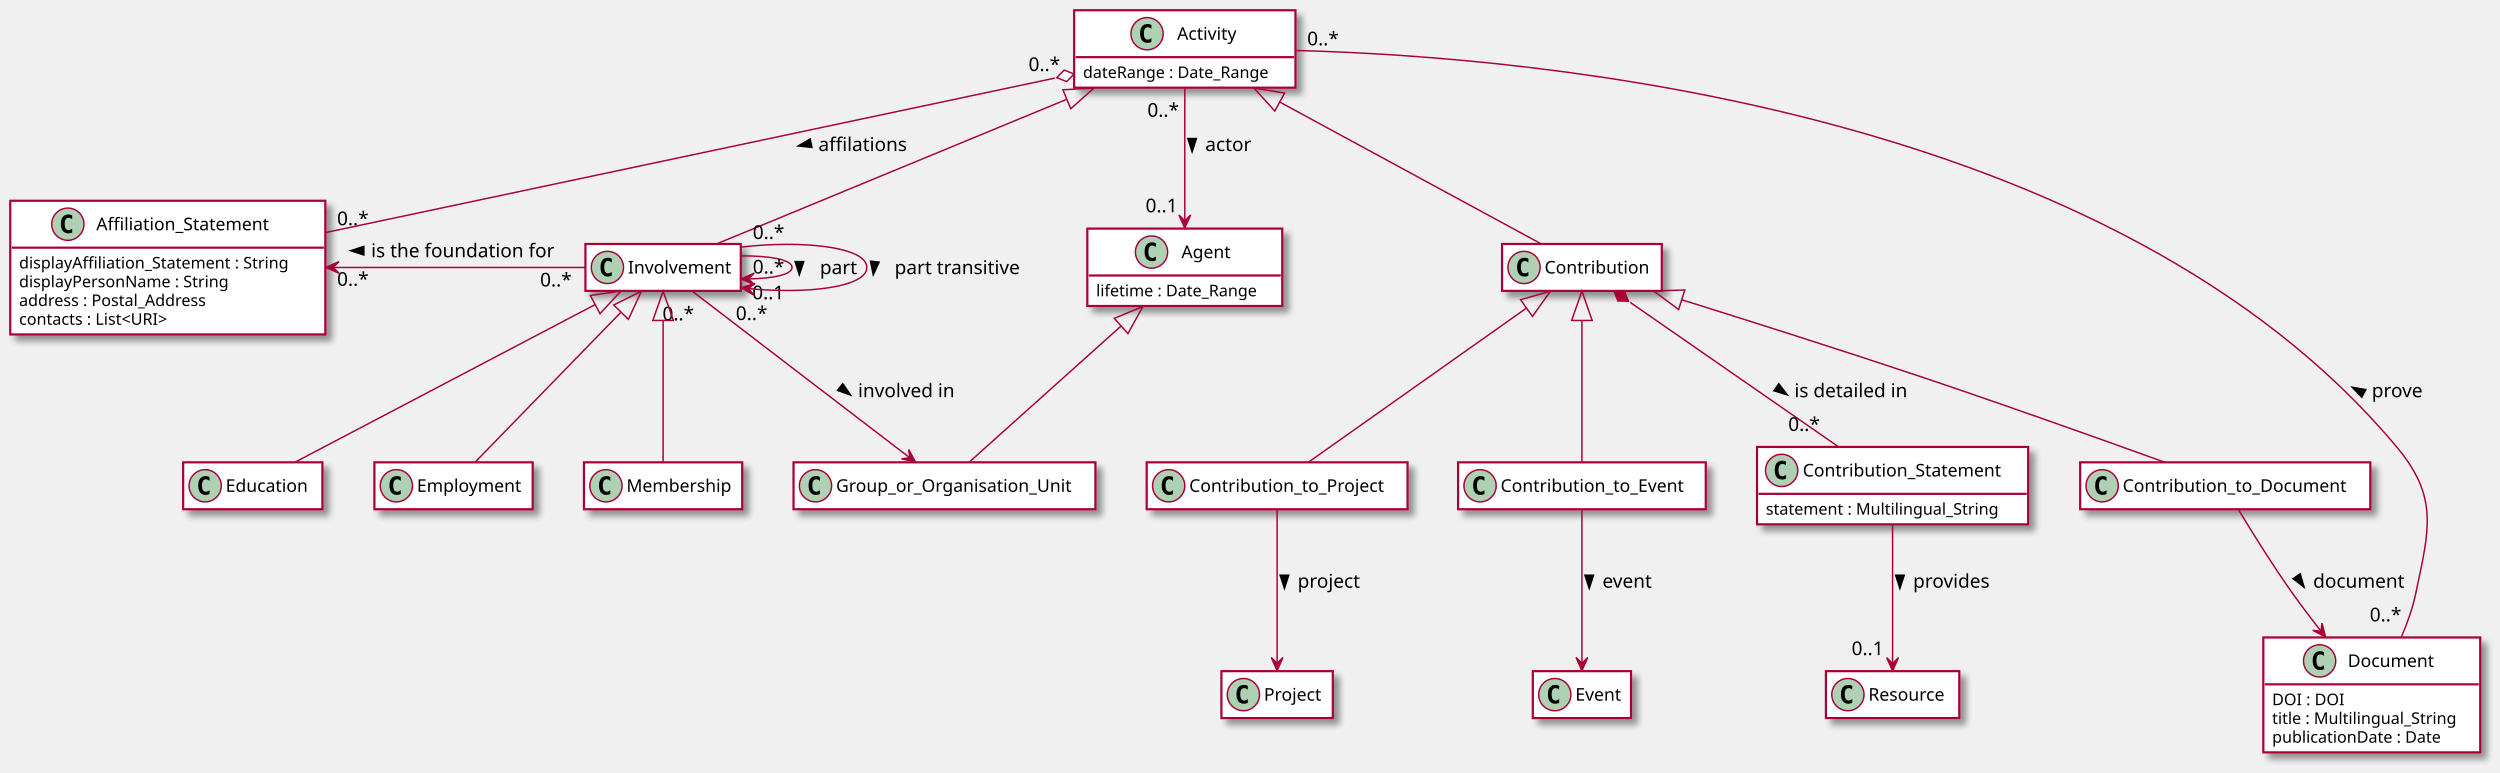
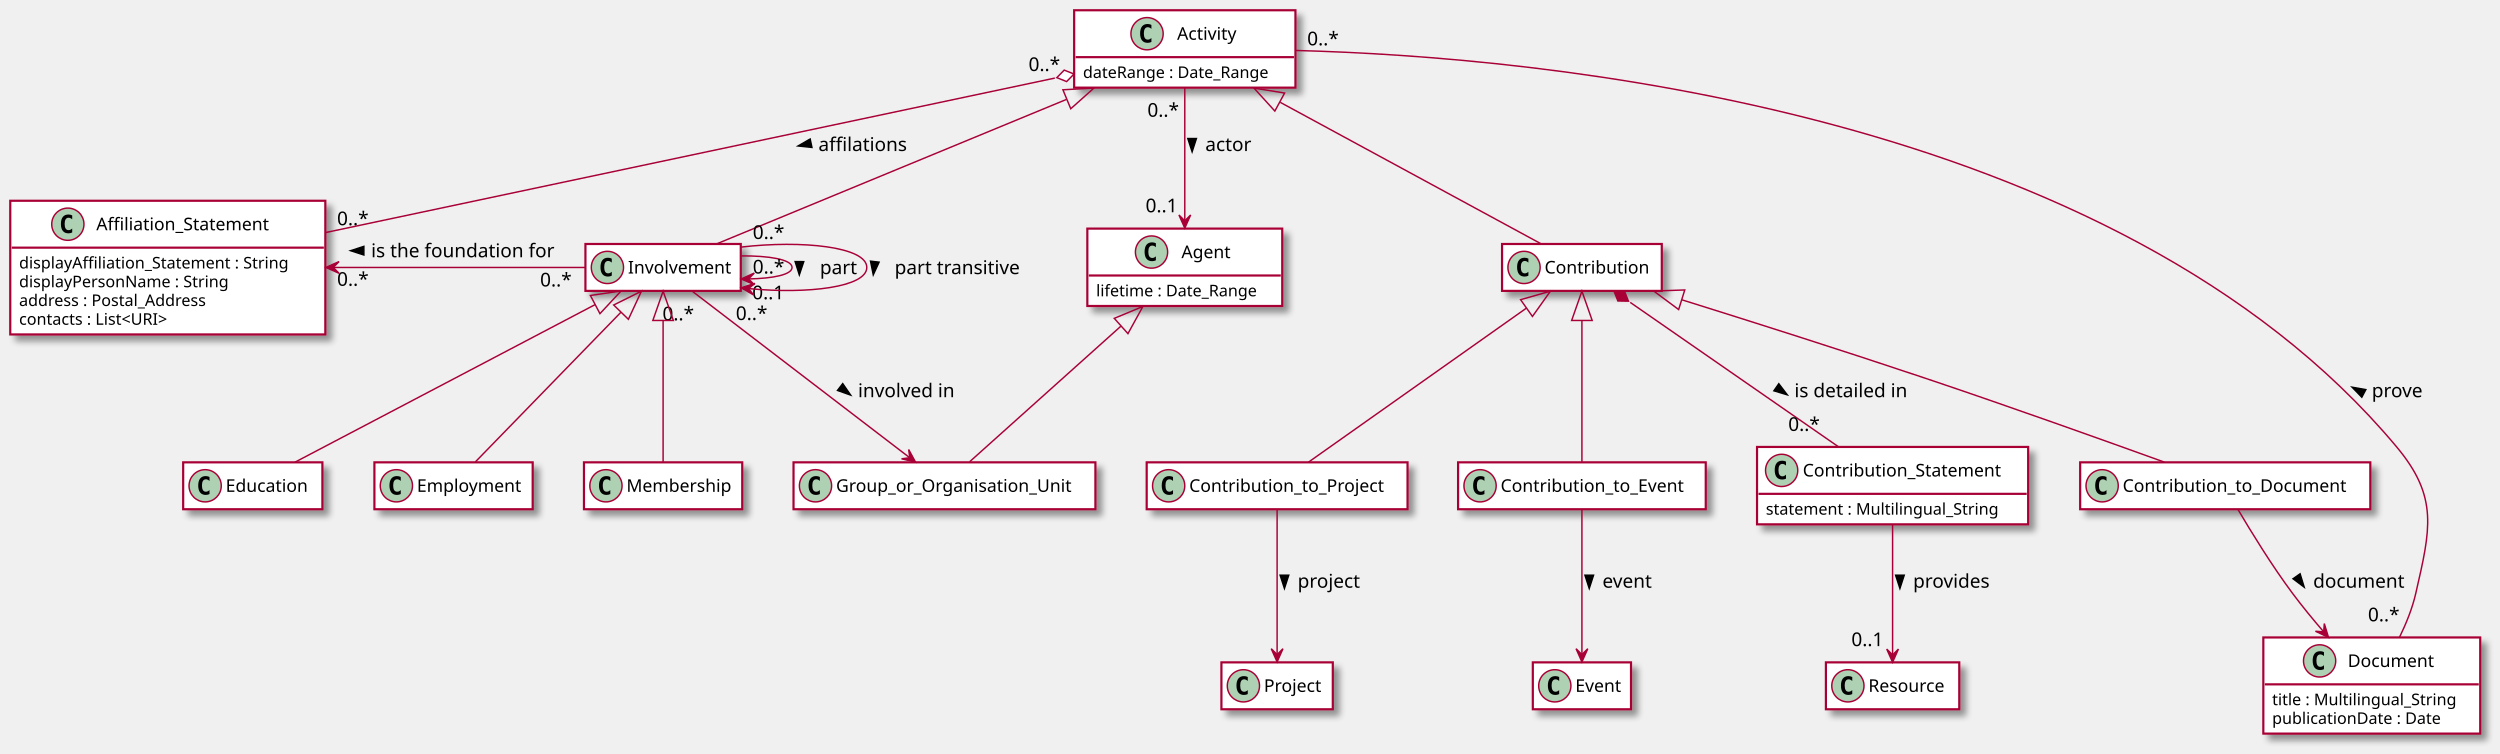
- <svg xmlns="http://www.w3.org/2000/svg" contentScriptType="application/ecmascript" contentStyleType="text/css" height="527px" preserveAspectRatio="none" style="width:1706px;height:527px;background:#FFFFFF;" version="1.1" viewBox="0 0 1706 527" width="1706px" zoomAndPan="magnify">
+ <svg xmlns="http://www.w3.org/2000/svg" contentScriptType="application/ecmascript" contentStyleType="text/css" height="514px" preserveAspectRatio="none" style="width:1706px;height:514px;background:#FFFFFF;" version="1.1" viewBox="0 0 1706 514" width="1706px" zoomAndPan="magnify">
  <defs>
-     <filter height="300%" id="fllvj6q6j725n" width="300%" x="-1" y="-1">
+     <filter height="300%" id="feo79007rjqyw" width="300%" x="-1" y="-1">
      <feGaussianBlur result="blurOut" stdDeviation="2.0" />
      <feColorMatrix in="blurOut" result="blurOut2" type="matrix" values="0 0 0 0 0 0 0 0 0 0 0 0 0 0 0 0 0 0 .4 0" />
      <feOffset dx="4.0" dy="4.0" in="blurOut2" result="blurOut3" />
      <feBlend in="SourceGraphic" in2="blurOut3" mode="normal" />
    </filter>
  </defs>
  <g>
-     <rect codeLine="103" fill="#FFFFFF" filter="url(#fllvj6q6j725n)" height="52.805" id="Activity" style="stroke:#A80036;stroke-width:1.5;" width="151" x="733" y="7" />
+     <rect codeLine="132" fill="#FFFFFF" filter="url(#feo79007rjqyw)" height="52.805" id="Activity" style="stroke:#A80036;stroke-width:1.5;" width="151" x="733" y="7" />
    <ellipse cx="782.75" cy="23" fill="#ADD1B2" rx="11" ry="11" style="stroke:#A80036;stroke-width:1.0;" />
    <path d="M785.719,28.641 Q785.141,28.938 784.5,29.078 Q783.859,29.234 783.156,29.234 Q780.656,29.234 779.328,27.594 Q778.016,25.938 778.016,22.812 Q778.016,19.688 779.328,18.031 Q780.656,16.375 783.156,16.375 Q783.859,16.375 784.5,16.531 Q785.156,16.688 785.719,16.984 L785.719,19.703 Q785.094,19.125 784.5,18.859 Q783.906,18.578 783.281,18.578 Q781.938,18.578 781.25,19.656 Q780.562,20.719 780.562,22.812 Q780.562,24.906 781.25,25.984 Q781.938,27.047 783.281,27.047 Q783.906,27.047 784.5,26.781 Q785.094,26.5 785.719,25.922 L785.719,28.641 Z " fill="#000000" />
    <text fill="#000000" font-family="sans-serif" font-size="12" lengthAdjust="spacing" textLength="43" x="803.25" y="27.154">Activity</text>
    <line style="stroke:#A80036;stroke-width:1.5;" x1="734" x2="883" y1="39" y2="39" />
    <text fill="#000000" font-family="sans-serif" font-size="11" lengthAdjust="spacing" textLength="139" x="739" y="53.21">dateRange : Date_Range</text>
-     <rect codeLine="215" fill="#FFFFFF" filter="url(#fllvj6q6j725n)" height="78.414" id="Document" style="stroke:#A80036;stroke-width:1.5;" width="148" x="1544.5" y="435" />
+     <rect codeLine="244" fill="#FFFFFF" filter="url(#feo79007rjqyw)" height="65.609" id="Document" style="stroke:#A80036;stroke-width:1.5;" width="148" x="1544.5" y="435" />
    <ellipse cx="1582.9" cy="451" fill="#ADD1B2" rx="11" ry="11" style="stroke:#A80036;stroke-width:1.0;" />
    <path d="M1585.869,456.641 Q1585.291,456.938 1584.65,457.078 Q1584.009,457.234 1583.306,457.234 Q1580.806,457.234 1579.478,455.594 Q1578.166,453.938 1578.166,450.812 Q1578.166,447.688 1579.478,446.031 Q1580.806,444.375 1583.306,444.375 Q1584.009,444.375 1584.65,444.531 Q1585.306,444.688 1585.869,444.984 L1585.869,447.703 Q1585.244,447.125 1584.65,446.859 Q1584.056,446.578 1583.431,446.578 Q1582.088,446.578 1581.4,447.656 Q1580.713,448.719 1580.713,450.812 Q1580.713,452.906 1581.4,453.984 Q1582.088,455.047 1583.431,455.047 Q1584.056,455.047 1584.65,454.781 Q1585.244,454.5 1585.869,453.922 L1585.869,456.641 Z " fill="#000000" />
    <text fill="#000000" font-family="sans-serif" font-size="12" lengthAdjust="spacing" textLength="64" x="1602.1" y="455.154">Document</text>
    <line style="stroke:#A80036;stroke-width:1.5;" x1="1545.5" x2="1691.5" y1="467" y2="467" />
-     <text fill="#000000" font-family="sans-serif" font-size="11" lengthAdjust="spacing" textLength="52" x="1550.5" y="481.21">DOI : DOI</text>
-     <text fill="#000000" font-family="sans-serif" font-size="11" lengthAdjust="spacing" textLength="136" x="1550.5" y="494.015">title : Multilingual_String</text>
-     <text fill="#000000" font-family="sans-serif" font-size="11" lengthAdjust="spacing" textLength="125" x="1550.5" y="506.82">publicationDate : Date</text>
-     <rect codeLine="10" fill="#FFFFFF" filter="url(#fllvj6q6j725n)" height="52.805" id="Agent" style="stroke:#A80036;stroke-width:1.5;" width="133" x="742" y="156" />
+     <text fill="#000000" font-family="sans-serif" font-size="11" lengthAdjust="spacing" textLength="136" x="1550.5" y="481.21">title : Multilingual_String</text>
+     <text fill="#000000" font-family="sans-serif" font-size="11" lengthAdjust="spacing" textLength="125" x="1550.5" y="494.015">publicationDate : Date</text>
+     <rect codeLine="10" fill="#FFFFFF" filter="url(#feo79007rjqyw)" height="52.805" id="Agent" style="stroke:#A80036;stroke-width:1.5;" width="133" x="742" y="156" />
    <ellipse cx="785.8" cy="172" fill="#ADD1B2" rx="11" ry="11" style="stroke:#A80036;stroke-width:1.0;" />
    <path d="M788.769,177.641 Q788.191,177.938 787.55,178.078 Q786.909,178.234 786.206,178.234 Q783.706,178.234 782.378,176.594 Q781.066,174.938 781.066,171.812 Q781.066,168.688 782.378,167.031 Q783.706,165.375 786.206,165.375 Q786.909,165.375 787.55,165.531 Q788.206,165.688 788.769,165.984 L788.769,168.703 Q788.144,168.125 787.55,167.859 Q786.956,167.578 786.331,167.578 Q784.987,167.578 784.3,168.656 Q783.612,169.719 783.612,171.812 Q783.612,173.906 784.3,174.984 Q784.987,176.047 786.331,176.047 Q786.956,176.047 787.55,175.781 Q788.144,175.5 788.769,174.922 L788.769,177.641 Z " fill="#000000" />
    <text fill="#000000" font-family="sans-serif" font-size="12" lengthAdjust="spacing" textLength="37" x="806.2" y="176.154">Agent</text>
    <line style="stroke:#A80036;stroke-width:1.5;" x1="743" x2="874" y1="188" y2="188" />
    <text fill="#000000" font-family="sans-serif" font-size="11" lengthAdjust="spacing" textLength="121" x="748" y="202.21">lifetime : Date_Range</text>
-     <rect codeLine="145" fill="#FFFFFF" filter="url(#fllvj6q6j725n)" height="32" id="Contribution" style="stroke:#A80036;stroke-width:1.5;" width="109" x="1025" y="166.5" />
+     <rect codeLine="174" fill="#FFFFFF" filter="url(#feo79007rjqyw)" height="32" id="Contribution" style="stroke:#A80036;stroke-width:1.5;" width="109" x="1025" y="166.5" />
    <ellipse cx="1040" cy="182.5" fill="#ADD1B2" rx="11" ry="11" style="stroke:#A80036;stroke-width:1.0;" />
    <path d="M1042.969,188.141 Q1042.391,188.438 1041.75,188.578 Q1041.109,188.734 1040.406,188.734 Q1037.906,188.734 1036.578,187.094 Q1035.266,185.438 1035.266,182.312 Q1035.266,179.188 1036.578,177.531 Q1037.906,175.875 1040.406,175.875 Q1041.109,175.875 1041.75,176.031 Q1042.406,176.188 1042.969,176.484 L1042.969,179.203 Q1042.344,178.625 1041.75,178.359 Q1041.156,178.078 1040.531,178.078 Q1039.188,178.078 1038.5,179.156 Q1037.812,180.219 1037.812,182.312 Q1037.812,184.406 1038.5,185.484 Q1039.188,186.547 1040.531,186.547 Q1041.156,186.547 1041.75,186.281 Q1042.344,186 1042.969,185.422 L1042.969,188.141 Z " fill="#000000" />
    <text fill="#000000" font-family="sans-serif" font-size="12" lengthAdjust="spacing" textLength="77" x="1054" y="186.654">Contribution</text>
-     <rect codeLine="253" fill="#FFFFFF" filter="url(#fllvj6q6j725n)" height="52.805" id="Contribution_Statement" style="stroke:#A80036;stroke-width:1.5;" width="185" x="1199" y="305" />
+     <rect codeLine="281" fill="#FFFFFF" filter="url(#feo79007rjqyw)" height="52.805" id="Contribution_Statement" style="stroke:#A80036;stroke-width:1.5;" width="185" x="1199" y="305" />
    <ellipse cx="1215.8" cy="321" fill="#ADD1B2" rx="11" ry="11" style="stroke:#A80036;stroke-width:1.0;" />
    <path d="M1218.769,326.641 Q1218.191,326.938 1217.55,327.078 Q1216.909,327.234 1216.206,327.234 Q1213.706,327.234 1212.378,325.594 Q1211.066,323.938 1211.066,320.812 Q1211.066,317.688 1212.378,316.031 Q1213.706,314.375 1216.206,314.375 Q1216.909,314.375 1217.55,314.531 Q1218.206,314.688 1218.769,314.984 L1218.769,317.703 Q1218.144,317.125 1217.55,316.859 Q1216.956,316.578 1216.331,316.578 Q1214.987,316.578 1214.3,317.656 Q1213.612,318.719 1213.612,320.812 Q1213.612,322.906 1214.3,323.984 Q1214.987,325.047 1216.331,325.047 Q1216.956,325.047 1217.55,324.781 Q1218.144,324.5 1218.769,323.922 L1218.769,326.641 Z " fill="#000000" />
    <text fill="#000000" font-family="sans-serif" font-size="12" lengthAdjust="spacing" textLength="149" x="1230.2" y="325.154">Contribution_Statement</text>
    <line style="stroke:#A80036;stroke-width:1.5;" x1="1200" x2="1383" y1="337" y2="337" />
    <text fill="#000000" font-family="sans-serif" font-size="11" lengthAdjust="spacing" textLength="173" x="1205" y="351.21">statement : Multilingual_String</text>
-     <rect codeLine="197" fill="#FFFFFF" filter="url(#fllvj6q6j725n)" height="32" id="Resource" style="stroke:#A80036;stroke-width:1.5;" width="91" x="1246" y="458" />
-     <ellipse cx="1261" cy="474" fill="#ADD1B2" rx="11" ry="11" style="stroke:#A80036;stroke-width:1.0;" />
-     <path d="M1263.969,479.641 Q1263.391,479.938 1262.75,480.078 Q1262.109,480.234 1261.406,480.234 Q1258.906,480.234 1257.578,478.594 Q1256.266,476.938 1256.266,473.812 Q1256.266,470.688 1257.578,469.031 Q1258.906,467.375 1261.406,467.375 Q1262.109,467.375 1262.75,467.531 Q1263.406,467.688 1263.969,467.984 L1263.969,470.703 Q1263.344,470.125 1262.75,469.859 Q1262.156,469.578 1261.531,469.578 Q1260.188,469.578 1259.5,470.656 Q1258.812,471.719 1258.812,473.812 Q1258.812,475.906 1259.5,476.984 Q1260.188,478.047 1261.531,478.047 Q1262.156,478.047 1262.75,477.781 Q1263.344,477.5 1263.969,476.922 L1263.969,479.641 Z " fill="#000000" />
-     <text fill="#000000" font-family="sans-serif" font-size="12" lengthAdjust="spacing" textLength="59" x="1275" y="478.154">Resource</text>
-     <rect codeLine="163" fill="#FFFFFF" filter="url(#fllvj6q6j725n)" height="32" id="Contribution_to_Document" style="stroke:#A80036;stroke-width:1.5;" width="198" x="1419.5" y="315.5" />
+     <rect codeLine="226" fill="#FFFFFF" filter="url(#feo79007rjqyw)" height="32" id="Resource" style="stroke:#A80036;stroke-width:1.5;" width="91" x="1246" y="452" />
+     <ellipse cx="1261" cy="468" fill="#ADD1B2" rx="11" ry="11" style="stroke:#A80036;stroke-width:1.0;" />
+     <path d="M1263.969,473.641 Q1263.391,473.938 1262.75,474.078 Q1262.109,474.234 1261.406,474.234 Q1258.906,474.234 1257.578,472.594 Q1256.266,470.938 1256.266,467.812 Q1256.266,464.688 1257.578,463.031 Q1258.906,461.375 1261.406,461.375 Q1262.109,461.375 1262.75,461.531 Q1263.406,461.688 1263.969,461.984 L1263.969,464.703 Q1263.344,464.125 1262.75,463.859 Q1262.156,463.578 1261.531,463.578 Q1260.188,463.578 1259.5,464.656 Q1258.812,465.719 1258.812,467.812 Q1258.812,469.906 1259.5,470.984 Q1260.188,472.047 1261.531,472.047 Q1262.156,472.047 1262.75,471.781 Q1263.344,471.5 1263.969,470.922 L1263.969,473.641 Z " fill="#000000" />
+     <text fill="#000000" font-family="sans-serif" font-size="12" lengthAdjust="spacing" textLength="59" x="1275" y="472.154">Resource</text>
+     <rect codeLine="192" fill="#FFFFFF" filter="url(#feo79007rjqyw)" height="32" id="Contribution_to_Document" style="stroke:#A80036;stroke-width:1.5;" width="198" x="1419.5" y="315.5" />
    <ellipse cx="1434.5" cy="331.5" fill="#ADD1B2" rx="11" ry="11" style="stroke:#A80036;stroke-width:1.0;" />
    <path d="M1437.469,337.141 Q1436.891,337.438 1436.25,337.578 Q1435.609,337.734 1434.906,337.734 Q1432.406,337.734 1431.078,336.094 Q1429.766,334.438 1429.766,331.312 Q1429.766,328.188 1431.078,326.531 Q1432.406,324.875 1434.906,324.875 Q1435.609,324.875 1436.25,325.031 Q1436.906,325.188 1437.469,325.484 L1437.469,328.203 Q1436.844,327.625 1436.25,327.359 Q1435.656,327.078 1435.031,327.078 Q1433.688,327.078 1433,328.156 Q1432.312,329.219 1432.312,331.312 Q1432.312,333.406 1433,334.484 Q1433.688,335.547 1435.031,335.547 Q1435.656,335.547 1436.25,335.281 Q1436.844,335 1437.469,334.422 L1437.469,337.141 Z " fill="#000000" />
    <text fill="#000000" font-family="sans-serif" font-size="12" lengthAdjust="spacing" textLength="166" x="1448.5" y="335.654">Contribution_to_Document</text>
-     <rect codeLine="154" fill="#FFFFFF" filter="url(#fllvj6q6j725n)" height="32" id="Contribution_to_Project" style="stroke:#A80036;stroke-width:1.5;" width="178" x="782.5" y="315.5" />
+     <rect codeLine="183" fill="#FFFFFF" filter="url(#feo79007rjqyw)" height="32" id="Contribution_to_Project" style="stroke:#A80036;stroke-width:1.5;" width="178" x="782.5" y="315.5" />
    <ellipse cx="797.5" cy="331.5" fill="#ADD1B2" rx="11" ry="11" style="stroke:#A80036;stroke-width:1.0;" />
    <path d="M800.469,337.141 Q799.891,337.438 799.25,337.578 Q798.609,337.734 797.906,337.734 Q795.406,337.734 794.078,336.094 Q792.766,334.438 792.766,331.312 Q792.766,328.188 794.078,326.531 Q795.406,324.875 797.906,324.875 Q798.609,324.875 799.25,325.031 Q799.906,325.188 800.469,325.484 L800.469,328.203 Q799.844,327.625 799.25,327.359 Q798.656,327.078 798.031,327.078 Q796.688,327.078 796,328.156 Q795.312,329.219 795.312,331.312 Q795.312,333.406 796,334.484 Q796.688,335.547 798.031,335.547 Q798.656,335.547 799.25,335.281 Q799.844,335 800.469,334.422 L800.469,337.141 Z " fill="#000000" />
    <text fill="#000000" font-family="sans-serif" font-size="12" lengthAdjust="spacing" textLength="146" x="811.5" y="335.654">Contribution_to_Project</text>
-     <rect codeLine="243" fill="#FFFFFF" filter="url(#fllvj6q6j725n)" height="32" id="Project" style="stroke:#A80036;stroke-width:1.5;" width="76" x="833.5" y="458" />
-     <ellipse cx="848.5" cy="474" fill="#ADD1B2" rx="11" ry="11" style="stroke:#A80036;stroke-width:1.0;" />
-     <path d="M851.469,479.641 Q850.891,479.938 850.25,480.078 Q849.609,480.234 848.906,480.234 Q846.406,480.234 845.078,478.594 Q843.766,476.938 843.766,473.812 Q843.766,470.688 845.078,469.031 Q846.406,467.375 848.906,467.375 Q849.609,467.375 850.25,467.531 Q850.906,467.688 851.469,467.984 L851.469,470.703 Q850.844,470.125 850.25,469.859 Q849.656,469.578 849.031,469.578 Q847.688,469.578 847,470.656 Q846.312,471.719 846.312,473.812 Q846.312,475.906 847,476.984 Q847.688,478.047 849.031,478.047 Q849.656,478.047 850.25,477.781 Q850.844,477.5 851.469,476.922 L851.469,479.641 Z " fill="#000000" />
-     <text fill="#000000" font-family="sans-serif" font-size="12" lengthAdjust="spacing" textLength="44" x="862.5" y="478.154">Project</text>
-     <rect codeLine="172" fill="#FFFFFF" filter="url(#fllvj6q6j725n)" height="32" id="Contribution_to_Event" style="stroke:#A80036;stroke-width:1.5;" width="169" x="995" y="315.5" />
+     <rect codeLine="271" fill="#FFFFFF" filter="url(#feo79007rjqyw)" height="32" id="Project" style="stroke:#A80036;stroke-width:1.5;" width="76" x="833.5" y="452" />
+     <ellipse cx="848.5" cy="468" fill="#ADD1B2" rx="11" ry="11" style="stroke:#A80036;stroke-width:1.0;" />
+     <path d="M851.469,473.641 Q850.891,473.938 850.25,474.078 Q849.609,474.234 848.906,474.234 Q846.406,474.234 845.078,472.594 Q843.766,470.938 843.766,467.812 Q843.766,464.688 845.078,463.031 Q846.406,461.375 848.906,461.375 Q849.609,461.375 850.25,461.531 Q850.906,461.688 851.469,461.984 L851.469,464.703 Q850.844,464.125 850.25,463.859 Q849.656,463.578 849.031,463.578 Q847.688,463.578 847,464.656 Q846.312,465.719 846.312,467.812 Q846.312,469.906 847,470.984 Q847.688,472.047 849.031,472.047 Q849.656,472.047 850.25,471.781 Q850.844,471.5 851.469,470.922 L851.469,473.641 Z " fill="#000000" />
+     <text fill="#000000" font-family="sans-serif" font-size="12" lengthAdjust="spacing" textLength="44" x="862.5" y="472.154">Project</text>
+     <rect codeLine="201" fill="#FFFFFF" filter="url(#feo79007rjqyw)" height="32" id="Contribution_to_Event" style="stroke:#A80036;stroke-width:1.5;" width="169" x="995" y="315.5" />
    <ellipse cx="1010" cy="331.5" fill="#ADD1B2" rx="11" ry="11" style="stroke:#A80036;stroke-width:1.0;" />
    <path d="M1012.969,337.141 Q1012.391,337.438 1011.75,337.578 Q1011.109,337.734 1010.406,337.734 Q1007.906,337.734 1006.578,336.094 Q1005.266,334.438 1005.266,331.312 Q1005.266,328.188 1006.578,326.531 Q1007.906,324.875 1010.406,324.875 Q1011.109,324.875 1011.75,325.031 Q1012.406,325.188 1012.969,325.484 L1012.969,328.203 Q1012.344,327.625 1011.75,327.359 Q1011.156,327.078 1010.531,327.078 Q1009.188,327.078 1008.5,328.156 Q1007.812,329.219 1007.812,331.312 Q1007.812,333.406 1008.5,334.484 Q1009.188,335.547 1010.531,335.547 Q1011.156,335.547 1011.75,335.281 Q1012.344,335 1012.969,334.422 L1012.969,337.141 Z " fill="#000000" />
    <text fill="#000000" font-family="sans-serif" font-size="12" lengthAdjust="spacing" textLength="137" x="1024" y="335.654">Contribution_to_Event</text>
-     <rect codeLine="248" fill="#FFFFFF" filter="url(#fllvj6q6j725n)" height="32" id="Event" style="stroke:#A80036;stroke-width:1.5;" width="67" x="1046" y="458" />
-     <ellipse cx="1061" cy="474" fill="#ADD1B2" rx="11" ry="11" style="stroke:#A80036;stroke-width:1.0;" />
-     <path d="M1063.969,479.641 Q1063.391,479.938 1062.75,480.078 Q1062.109,480.234 1061.406,480.234 Q1058.906,480.234 1057.578,478.594 Q1056.266,476.938 1056.266,473.812 Q1056.266,470.688 1057.578,469.031 Q1058.906,467.375 1061.406,467.375 Q1062.109,467.375 1062.75,467.531 Q1063.406,467.688 1063.969,467.984 L1063.969,470.703 Q1063.344,470.125 1062.75,469.859 Q1062.156,469.578 1061.531,469.578 Q1060.188,469.578 1059.5,470.656 Q1058.812,471.719 1058.812,473.812 Q1058.812,475.906 1059.5,476.984 Q1060.188,478.047 1061.531,478.047 Q1062.156,478.047 1062.75,477.781 Q1063.344,477.5 1063.969,476.922 L1063.969,479.641 Z " fill="#000000" />
-     <text fill="#000000" font-family="sans-serif" font-size="12" lengthAdjust="spacing" textLength="35" x="1075" y="478.154">Event</text>
-     <rect codeLine="109" fill="#FFFFFF" filter="url(#fllvj6q6j725n)" height="32" id="Involvement" style="stroke:#A80036;stroke-width:1.5;" width="106" x="399.5" y="166.5" />
+     <rect codeLine="276" fill="#FFFFFF" filter="url(#feo79007rjqyw)" height="32" id="Event" style="stroke:#A80036;stroke-width:1.5;" width="67" x="1046" y="452" />
+     <ellipse cx="1061" cy="468" fill="#ADD1B2" rx="11" ry="11" style="stroke:#A80036;stroke-width:1.0;" />
+     <path d="M1063.969,473.641 Q1063.391,473.938 1062.75,474.078 Q1062.109,474.234 1061.406,474.234 Q1058.906,474.234 1057.578,472.594 Q1056.266,470.938 1056.266,467.812 Q1056.266,464.688 1057.578,463.031 Q1058.906,461.375 1061.406,461.375 Q1062.109,461.375 1062.75,461.531 Q1063.406,461.688 1063.969,461.984 L1063.969,464.703 Q1063.344,464.125 1062.75,463.859 Q1062.156,463.578 1061.531,463.578 Q1060.188,463.578 1059.5,464.656 Q1058.812,465.719 1058.812,467.812 Q1058.812,469.906 1059.5,470.984 Q1060.188,472.047 1061.531,472.047 Q1062.156,472.047 1062.75,471.781 Q1063.344,471.5 1063.969,470.922 L1063.969,473.641 Z " fill="#000000" />
+     <text fill="#000000" font-family="sans-serif" font-size="12" lengthAdjust="spacing" textLength="35" x="1075" y="472.154">Event</text>
+     <rect codeLine="138" fill="#FFFFFF" filter="url(#feo79007rjqyw)" height="32" id="Involvement" style="stroke:#A80036;stroke-width:1.5;" width="106" x="399.5" y="166.5" />
    <ellipse cx="414.5" cy="182.5" fill="#ADD1B2" rx="11" ry="11" style="stroke:#A80036;stroke-width:1.0;" />
    <path d="M417.469,188.141 Q416.891,188.438 416.25,188.578 Q415.609,188.734 414.906,188.734 Q412.406,188.734 411.078,187.094 Q409.766,185.438 409.766,182.312 Q409.766,179.188 411.078,177.531 Q412.406,175.875 414.906,175.875 Q415.609,175.875 416.25,176.031 Q416.906,176.188 417.469,176.484 L417.469,179.203 Q416.844,178.625 416.25,178.359 Q415.656,178.078 415.031,178.078 Q413.688,178.078 413,179.156 Q412.312,180.219 412.312,182.312 Q412.312,184.406 413,185.484 Q413.688,186.547 415.031,186.547 Q415.656,186.547 416.25,186.281 Q416.844,186 417.469,185.422 L417.469,188.141 Z " fill="#000000" />
    <text fill="#000000" font-family="sans-serif" font-size="12" lengthAdjust="spacing" textLength="74" x="428.5" y="186.654">Involvement</text>
-     <rect codeLine="55" fill="#FFFFFF" filter="url(#fllvj6q6j725n)" height="32" id="Group_or_Organisation_Unit" style="stroke:#A80036;stroke-width:1.5;" width="206" x="541.5" y="315.5" />
+     <rect codeLine="85" fill="#FFFFFF" filter="url(#feo79007rjqyw)" height="32" id="Group_or_Organisation_Unit" style="stroke:#A80036;stroke-width:1.5;" width="206" x="541.5" y="315.5" />
    <ellipse cx="556.5" cy="331.5" fill="#ADD1B2" rx="11" ry="11" style="stroke:#A80036;stroke-width:1.0;" />
    <path d="M559.469,337.141 Q558.891,337.438 558.25,337.578 Q557.609,337.734 556.906,337.734 Q554.406,337.734 553.078,336.094 Q551.766,334.438 551.766,331.312 Q551.766,328.188 553.078,326.531 Q554.406,324.875 556.906,324.875 Q557.609,324.875 558.25,325.031 Q558.906,325.188 559.469,325.484 L559.469,328.203 Q558.844,327.625 558.25,327.359 Q557.656,327.078 557.031,327.078 Q555.688,327.078 555,328.156 Q554.312,329.219 554.312,331.312 Q554.312,333.406 555,334.484 Q555.688,335.547 557.031,335.547 Q557.656,335.547 558.25,335.281 Q558.844,335 559.469,334.422 L559.469,337.141 Z " fill="#000000" />
    <text fill="#000000" font-family="sans-serif" font-size="12" lengthAdjust="spacing" textLength="174" x="570.5" y="335.654">Group_or_Organisation_Unit</text>
-     <rect codeLine="306" fill="#FFFFFF" filter="url(#fllvj6q6j725n)" height="91.219" id="Affiliation_Statement" style="stroke:#A80036;stroke-width:1.5;" width="215" x="7" y="137" />
+     <rect codeLine="334" fill="#FFFFFF" filter="url(#feo79007rjqyw)" height="91.219" id="Affiliation_Statement" style="stroke:#A80036;stroke-width:1.5;" width="215" x="7" y="137" />
    <ellipse cx="46.3" cy="153" fill="#ADD1B2" rx="11" ry="11" style="stroke:#A80036;stroke-width:1.0;" />
    <path d="M49.269,158.641 Q48.691,158.938 48.05,159.078 Q47.409,159.234 46.706,159.234 Q44.206,159.234 42.878,157.594 Q41.566,155.938 41.566,152.812 Q41.566,149.688 42.878,148.031 Q44.206,146.375 46.706,146.375 Q47.409,146.375 48.05,146.531 Q48.706,146.688 49.269,146.984 L49.269,149.703 Q48.644,149.125 48.05,148.859 Q47.456,148.578 46.831,148.578 Q45.487,148.578 44.8,149.656 Q44.112,150.719 44.112,152.812 Q44.112,154.906 44.8,155.984 Q45.487,157.047 46.831,157.047 Q47.456,157.047 48.05,156.781 Q48.644,156.5 49.269,155.922 L49.269,158.641 Z " fill="#000000" />
    <text fill="#000000" font-family="sans-serif" font-size="12" lengthAdjust="spacing" textLength="129" x="65.7" y="157.154">Affiliation_Statement</text>
    <line style="stroke:#A80036;stroke-width:1.5;" x1="8" x2="221" y1="169" y2="169" />
    <text fill="#000000" font-family="sans-serif" font-size="11" lengthAdjust="spacing" textLength="203" x="13" y="183.21">displayAffiliation_Statement : String</text>
    <text fill="#000000" font-family="sans-serif" font-size="11" lengthAdjust="spacing" textLength="159" x="13" y="196.015">displayPersonName : String</text>
    <text fill="#000000" font-family="sans-serif" font-size="11" lengthAdjust="spacing" textLength="147" x="13" y="208.82">address : Postal_Address</text>
    <text fill="#000000" font-family="sans-serif" font-size="11" lengthAdjust="spacing" textLength="116" x="13" y="221.625">contacts : List&lt;URI&gt;</text>
-     <rect codeLine="136" fill="#FFFFFF" filter="url(#fllvj6q6j725n)" height="32" id="Membership" style="stroke:#A80036;stroke-width:1.5;" width="108" x="398.5" y="315.5" />
+     <rect codeLine="165" fill="#FFFFFF" filter="url(#feo79007rjqyw)" height="32" id="Membership" style="stroke:#A80036;stroke-width:1.5;" width="108" x="398.5" y="315.5" />
    <ellipse cx="413.5" cy="331.5" fill="#ADD1B2" rx="11" ry="11" style="stroke:#A80036;stroke-width:1.0;" />
    <path d="M416.469,337.141 Q415.891,337.438 415.25,337.578 Q414.609,337.734 413.906,337.734 Q411.406,337.734 410.078,336.094 Q408.766,334.438 408.766,331.312 Q408.766,328.188 410.078,326.531 Q411.406,324.875 413.906,324.875 Q414.609,324.875 415.25,325.031 Q415.906,325.188 416.469,325.484 L416.469,328.203 Q415.844,327.625 415.25,327.359 Q414.656,327.078 414.031,327.078 Q412.688,327.078 412,328.156 Q411.312,329.219 411.312,331.312 Q411.312,333.406 412,334.484 Q412.688,335.547 414.031,335.547 Q414.656,335.547 415.25,335.281 Q415.844,335 416.469,334.422 L416.469,337.141 Z " fill="#000000" />
    <text fill="#000000" font-family="sans-serif" font-size="12" lengthAdjust="spacing" textLength="76" x="427.5" y="335.654">Membership</text>
-     <rect codeLine="127" fill="#FFFFFF" filter="url(#fllvj6q6j725n)" height="32" id="Education" style="stroke:#A80036;stroke-width:1.5;" width="95" x="125" y="315.5" />
+     <rect codeLine="156" fill="#FFFFFF" filter="url(#feo79007rjqyw)" height="32" id="Education" style="stroke:#A80036;stroke-width:1.5;" width="95" x="125" y="315.5" />
    <ellipse cx="140" cy="331.5" fill="#ADD1B2" rx="11" ry="11" style="stroke:#A80036;stroke-width:1.0;" />
    <path d="M142.969,337.141 Q142.391,337.438 141.75,337.578 Q141.109,337.734 140.406,337.734 Q137.906,337.734 136.578,336.094 Q135.266,334.438 135.266,331.312 Q135.266,328.188 136.578,326.531 Q137.906,324.875 140.406,324.875 Q141.109,324.875 141.75,325.031 Q142.406,325.188 142.969,325.484 L142.969,328.203 Q142.344,327.625 141.75,327.359 Q141.156,327.078 140.531,327.078 Q139.188,327.078 138.5,328.156 Q137.812,329.219 137.812,331.312 Q137.812,333.406 138.5,334.484 Q139.188,335.547 140.531,335.547 Q141.156,335.547 141.75,335.281 Q142.344,335 142.969,334.422 L142.969,337.141 Z " fill="#000000" />
    <text fill="#000000" font-family="sans-serif" font-size="12" lengthAdjust="spacing" textLength="63" x="154" y="335.654">Education</text>
-     <rect codeLine="118" fill="#FFFFFF" filter="url(#fllvj6q6j725n)" height="32" id="Employment" style="stroke:#A80036;stroke-width:1.5;" width="108" x="255.5" y="315.5" />
+     <rect codeLine="147" fill="#FFFFFF" filter="url(#feo79007rjqyw)" height="32" id="Employment" style="stroke:#A80036;stroke-width:1.5;" width="108" x="255.5" y="315.5" />
    <ellipse cx="270.5" cy="331.5" fill="#ADD1B2" rx="11" ry="11" style="stroke:#A80036;stroke-width:1.0;" />
    <path d="M273.469,337.141 Q272.891,337.438 272.25,337.578 Q271.609,337.734 270.906,337.734 Q268.406,337.734 267.078,336.094 Q265.766,334.438 265.766,331.312 Q265.766,328.188 267.078,326.531 Q268.406,324.875 270.906,324.875 Q271.609,324.875 272.25,325.031 Q272.906,325.188 273.469,325.484 L273.469,328.203 Q272.844,327.625 272.25,327.359 Q271.656,327.078 271.031,327.078 Q269.688,327.078 269,328.156 Q268.312,329.219 268.312,331.312 Q268.312,333.406 269,334.484 Q269.688,335.547 271.031,335.547 Q271.656,335.547 272.25,335.281 Q272.844,335 273.469,334.422 L273.469,337.141 Z " fill="#000000" />
    <text fill="#000000" font-family="sans-serif" font-size="12" lengthAdjust="spacing" textLength="76" x="284.5" y="335.654">Employment</text>
-     <path codeLine="181" d="M1638.68,434.73 C1642.74,425.27 1646.4,414.97 1648.5,405 C1657.74,361.15 1664.24,339.39 1635.5,305 C1442.63,74.17 1049.45,38.77 884.26,34.44 " fill="none" id="Document-Activity" style="stroke:#A80036;stroke-width:1.0;" />
-     <polygon fill="#000000" points="1605.083,264.223,1611.696,271.058,1614.451,265.866,1605.083,264.223" style="stroke:#000000;stroke-width:1.0;" />
+     <path codeLine="210" d="M1637.42,434.87 C1641.97,425.55 1646.18,415.14 1648.5,405 C1658.51,361.31 1664.24,339.39 1635.5,305 C1442.63,74.17 1049.45,38.77 884.26,34.44 " fill="none" id="Document-Activity" style="stroke:#A80036;stroke-width:1.0;" />
+     <polygon fill="#000000" points="1605.085,264.219,1611.692,271.06,1614.451,265.87,1605.085,264.219" style="stroke:#000000;stroke-width:1.0;" />
    <text fill="#000000" font-family="sans-serif" font-size="13" lengthAdjust="spacing" textLength="36" x="1618.5" y="271.067">prove</text>
-     <text fill="#000000" font-family="sans-serif" font-size="13" lengthAdjust="spacing" textLength="23" x="1617.118" y="424.027">0..*</text>
+     <text fill="#000000" font-family="sans-serif" font-size="13" lengthAdjust="spacing" textLength="23" x="1615.881" y="423.989">0..*</text>
    <text fill="#000000" font-family="sans-serif" font-size="13" lengthAdjust="spacing" textLength="23" x="892.032" y="30.937">0..*</text>
-     <path codeLine="187" d="M808.5,60.11 C808.5,85.25 808.5,123.63 808.5,150.48 " fill="none" id="Activity-to-Agent" style="stroke:#A80036;stroke-width:1.0;" />
+     <path codeLine="216" d="M808.5,60.11 C808.5,85.25 808.5,123.63 808.5,150.48 " fill="none" id="Activity-to-Agent" style="stroke:#A80036;stroke-width:1.0;" />
    <polygon fill="#A80036" points="808.5,155.69,812.5,146.69,808.5,150.69,804.5,146.69,808.5,155.69" style="stroke:#A80036;stroke-width:1.0;" />
    <polygon fill="#000000" points="813.5,103.566,816.439,94.521,810.561,94.521,813.5,103.566" style="stroke:#000000;stroke-width:1.0;" />
    <text fill="#000000" font-family="sans-serif" font-size="13" lengthAdjust="spacing" textLength="33" x="822.5" y="103.067">actor</text>
    <text fill="#000000" font-family="sans-serif" font-size="13" lengthAdjust="spacing" textLength="23" x="782.984" y="79.674">0..*</text>
    <text fill="#000000" font-family="sans-serif" font-size="13" lengthAdjust="spacing" textLength="24" x="781.725" y="144.861">0..1</text>
-     <path codeLine="150" d="M873.61,69.82 C930.32,100.58 1009.8,143.69 1051.48,166.3 " fill="none" id="Activity-backto-Contribution" style="stroke:#A80036;stroke-width:1.0;" />
+     <path codeLine="179" d="M873.61,69.82 C930.32,100.58 1009.8,143.69 1051.48,166.3 " fill="none" id="Activity-backto-Contribution" style="stroke:#A80036;stroke-width:1.0;" />
    <polygon fill="none" points="869.95,75.79,855.7,60.11,876.62,63.49,869.95,75.79" style="stroke:#A80036;stroke-width:1.0;" />
-     <path codeLine="455" d="M1291.5,358.27 C1291.5,385.49 1291.5,427.84 1291.5,452.76 " fill="none" id="Contribution_Statement-to-Resource" style="stroke:#A80036;stroke-width:1.0;" />
-     <polygon fill="#A80036" points="1291.5,457.8,1295.5,448.8,1291.5,452.8,1287.5,448.8,1291.5,457.8" style="stroke:#A80036;stroke-width:1.0;" />
+     <path codeLine="483" d="M1291.5,358.12 C1291.5,383.91 1291.5,423.17 1291.5,446.83 " fill="none" id="Contribution_Statement-to-Resource" style="stroke:#A80036;stroke-width:1.0;" />
+     <polygon fill="#A80036" points="1291.5,451.92,1295.5,442.92,1291.5,446.92,1287.5,442.92,1291.5,451.92" style="stroke:#A80036;stroke-width:1.0;" />
    <polygon fill="#000000" points="1296.5,401.566,1299.439,392.521,1293.561,392.521,1296.5,401.566" style="stroke:#000000;stroke-width:1.0;" />
    <text fill="#000000" font-family="sans-serif" font-size="13" lengthAdjust="spacing" textLength="54" x="1305.5" y="401.067">provides</text>
-     <text fill="#000000" font-family="sans-serif" font-size="13" lengthAdjust="spacing" textLength="24" x="1263.525" y="447.038">0..1</text>
-     <path codeLine="168" d="M1147.77,204.61 C1194.54,219.22 1257.93,239.33 1313.5,258 C1370.4,277.11 1435.7,300.45 1477.02,315.39 " fill="none" id="Contribution-backto-Contribution_to_Document" style="stroke:#A80036;stroke-width:1.0;" />
+     <text fill="#000000" font-family="sans-serif" font-size="13" lengthAdjust="spacing" textLength="24" x="1263.375" y="440.904">0..1</text>
+     <path codeLine="197" d="M1147.77,204.61 C1194.54,219.22 1257.93,239.33 1313.5,258 C1370.4,277.11 1435.7,300.45 1477.02,315.39 " fill="none" id="Contribution-backto-Contribution_to_Document" style="stroke:#A80036;stroke-width:1.0;" />
    <polygon fill="none" points="1145.51,211.24,1128.5,198.6,1149.68,197.87,1145.51,211.24" style="stroke:#A80036;stroke-width:1.0;" />
-     <path codeLine="439" d="M1527.39,347.52 C1536.34,362.4 1550.76,385.69 1564.5,405 C1570.51,413.45 1577.18,422.26 1583.73,430.63 " fill="none" id="Contribution_to_Document-to-Document" style="stroke:#A80036;stroke-width:1.0;" />
-     <polygon fill="#A80036" points="1586.94,434.71,1584.505,425.167,1583.843,430.785,1578.225,430.123,1586.94,434.71" style="stroke:#A80036;stroke-width:1.0;" />
-     <polygon fill="#000000" points="1572.306,400.705,1569.663,391.569,1564.798,394.867,1572.306,400.705" style="stroke:#000000;stroke-width:1.0;" />
+     <path codeLine="467" d="M1527.2,347.66 C1536.01,362.64 1550.33,386 1564.5,405 C1570.95,413.65 1578.31,422.6 1585.47,430.92 " fill="none" id="Contribution_to_Document-to-Document" style="stroke:#A80036;stroke-width:1.0;" />
+     <polygon fill="#A80036" points="1588.96,434.95,1586.102,425.525,1585.691,431.167,1580.049,430.756,1588.96,434.95" style="stroke:#A80036;stroke-width:1.0;" />
+     <polygon fill="#000000" points="1572.367,400.663,1569.588,391.567,1564.773,394.937,1572.367,400.663" style="stroke:#000000;stroke-width:1.0;" />
    <text fill="#000000" font-family="sans-serif" font-size="13" lengthAdjust="spacing" textLength="65" x="1578.5" y="401.067">document</text>
-     <path codeLine="159" d="M1041.67,210.23 C998.06,241.05 927.9,290.64 892.86,315.4 " fill="none" id="Contribution-backto-Contribution_to_Project" style="stroke:#A80036;stroke-width:1.0;" />
+     <path codeLine="188" d="M1041.67,210.23 C998.06,241.05 927.9,290.64 892.86,315.4 " fill="none" id="Contribution-backto-Contribution_to_Project" style="stroke:#A80036;stroke-width:1.0;" />
    <polygon fill="none" points="1037.65,204.5,1058.02,198.68,1045.73,215.94,1037.65,204.5" style="stroke:#A80036;stroke-width:1.0;" />
-     <path codeLine="239" d="M871.5,347.54 C871.5,372.86 871.5,424.05 871.5,452.59 " fill="none" id="Contribution_to_Project-to-Project" style="stroke:#A80036;stroke-width:1.0;" />
-     <polygon fill="#A80036" points="871.5,457.65,875.5,448.65,871.5,452.65,867.5,448.65,871.5,457.65" style="stroke:#A80036;stroke-width:1.0;" />
+     <path codeLine="267" d="M871.5,347.67 C871.5,371.88 871.5,419.32 871.5,446.52 " fill="none" id="Contribution_to_Project-to-Project" style="stroke:#A80036;stroke-width:1.0;" />
+     <polygon fill="#A80036" points="871.5,451.68,875.5,442.68,871.5,446.68,867.5,442.68,871.5,451.68" style="stroke:#A80036;stroke-width:1.0;" />
    <polygon fill="#000000" points="876.5,401.566,879.439,392.521,873.561,392.521,876.5,401.566" style="stroke:#000000;stroke-width:1.0;" />
    <text fill="#000000" font-family="sans-serif" font-size="13" lengthAdjust="spacing" textLength="44" x="885.5" y="401.067">project</text>
-     <path codeLine="177" d="M1079.5,218.81 C1079.5,249.52 1079.5,292.54 1079.5,315.18 " fill="none" id="Contribution-backto-Contribution_to_Event" style="stroke:#A80036;stroke-width:1.0;" />
+     <path codeLine="206" d="M1079.5,218.81 C1079.5,249.52 1079.5,292.54 1079.5,315.18 " fill="none" id="Contribution-backto-Contribution_to_Event" style="stroke:#A80036;stroke-width:1.0;" />
    <polygon fill="none" points="1072.5,218.68,1079.5,198.68,1086.5,218.68,1072.5,218.68" style="stroke:#A80036;stroke-width:1.0;" />
-     <path codeLine="451" d="M1079.5,347.54 C1079.5,372.86 1079.5,424.05 1079.5,452.59 " fill="none" id="Contribution_to_Event-to-Event" style="stroke:#A80036;stroke-width:1.0;" />
-     <polygon fill="#A80036" points="1079.5,457.65,1083.5,448.65,1079.5,452.65,1075.5,448.65,1079.5,457.65" style="stroke:#A80036;stroke-width:1.0;" />
+     <path codeLine="479" d="M1079.5,347.67 C1079.5,371.88 1079.5,419.32 1079.5,446.52 " fill="none" id="Contribution_to_Event-to-Event" style="stroke:#A80036;stroke-width:1.0;" />
+     <polygon fill="#A80036" points="1079.5,451.68,1083.5,442.68,1079.5,446.68,1075.5,442.68,1079.5,451.68" style="stroke:#A80036;stroke-width:1.0;" />
    <polygon fill="#000000" points="1084.5,401.566,1087.439,392.521,1081.561,392.521,1084.5,401.566" style="stroke:#000000;stroke-width:1.0;" />
    <text fill="#000000" font-family="sans-serif" font-size="13" lengthAdjust="spacing" textLength="36" x="1093.5" y="401.067">event</text>
-     <path codeLine="114" d="M727.78,67.83 C653.03,98.7 545.24,143.2 489.31,166.3 " fill="none" id="Activity-backto-Involvement" style="stroke:#A80036;stroke-width:1.0;" />
+     <path codeLine="143" d="M727.78,67.83 C653.03,98.7 545.24,143.2 489.31,166.3 " fill="none" id="Activity-backto-Involvement" style="stroke:#A80036;stroke-width:1.0;" />
    <polygon fill="none" points="725.33,61.27,746.49,60.11,730.68,74.21,725.33,61.27" style="stroke:#A80036;stroke-width:1.0;" />
-     <path codeLine="191" d="M472.32,198.68 C507.91,225.93 582.49,283.02 620.75,312.32 " fill="none" id="Involvement-to-Group_or_Organisation_Unit" style="stroke:#A80036;stroke-width:1.0;" />
+     <path codeLine="220" d="M472.32,198.68 C507.91,225.93 582.49,283.02 620.75,312.32 " fill="none" id="Involvement-to-Group_or_Organisation_Unit" style="stroke:#A80036;stroke-width:1.0;" />
    <polygon fill="#A80036" points="624.78,315.4,620.084,306.743,620.816,312.352,615.207,313.085,624.78,315.4" style="stroke:#A80036;stroke-width:1.0;" />
    <polygon fill="#000000" points="580.47,269.606,575.075,261.774,571.502,266.441,580.47,269.606" style="stroke:#000000;stroke-width:1.0;" />
    <text fill="#000000" font-family="sans-serif" font-size="13" lengthAdjust="spacing" textLength="67" x="585.5" y="271.067">involved in</text>
    <text fill="#000000" font-family="sans-serif" font-size="13" lengthAdjust="spacing" textLength="23" x="452.076" y="218.613">0..*</text>
-     <path codeLine="616" d="M227.6,182.5 C285.61,182.5 353.53,182.5 399.43,182.5 " fill="none" id="Affiliation_Statement-backto-Involvement" style="stroke:#A80036;stroke-width:1.0;" />
+     <path codeLine="644" d="M227.6,182.5 C285.61,182.5 353.53,182.5 399.43,182.5 " fill="none" id="Affiliation_Statement-backto-Involvement" style="stroke:#A80036;stroke-width:1.0;" />
    <polygon fill="#A80036" points="222.37,182.5,231.37,186.5,227.37,182.5,231.37,178.5,222.37,182.5" style="stroke:#A80036;stroke-width:1.0;" />
    <polygon fill="#000000" points="239.25,171.066,248.295,174.005,248.295,168.127,239.25,171.066" style="stroke:#000000;stroke-width:1.0;" />
    <text fill="#000000" font-family="sans-serif" font-size="13" lengthAdjust="spacing" textLength="128" x="253.25" y="175.567">is the foundation for</text>
    <text fill="#000000" font-family="sans-serif" font-size="13" lengthAdjust="spacing" textLength="23" x="230.017" y="195.045">0..*</text>
    <text fill="#000000" font-family="sans-serif" font-size="13" lengthAdjust="spacing" textLength="23" x="368.56" y="195.489">0..*</text>
-     <path codeLine="620" d="M505.77,174.63 C524.9,174.46 540.5,177.09 540.5,182.5 C540.5,187.41 527.69,190.02 511.05,190.34 " fill="none" id="Involvement-to-Involvement" style="stroke:#A80036;stroke-width:1.0;" />
+     <path codeLine="648" d="M505.77,174.63 C524.9,174.46 540.5,177.09 540.5,182.5 C540.5,187.41 527.69,190.02 511.05,190.34 " fill="none" id="Involvement-to-Involvement" style="stroke:#A80036;stroke-width:1.0;" />
    <polygon fill="#A80036" points="505.77,190.37,514.793,194.319,510.77,190.341,514.747,186.319,505.77,190.37" style="stroke:#A80036;stroke-width:1.0;" />
    <polygon fill="#000000" points="545.456,187.566,548.475,178.548,542.597,178.495,545.456,187.566" style="stroke:#000000;stroke-width:1.0;" />
    <text fill="#000000" font-family="sans-serif" font-size="13" lengthAdjust="spacing" textLength="26" x="559.5" y="187.067">part</text>
    <text fill="#000000" font-family="sans-serif" font-size="13" lengthAdjust="spacing" textLength="23" x="513.664" y="186.66">0..*</text>
    <text fill="#000000" font-family="sans-serif" font-size="13" lengthAdjust="spacing" textLength="24" x="513.317" y="204.222">0..1</text>
-     <path codeLine="624" d="M505.79,168.61 C547.26,163.76 591.5,168.39 591.5,182.5 C591.5,196 550.98,200.82 511.15,196.96 " fill="none" id="Involvement-to-Involvement-1" style="stroke:#A80036;stroke-width:1.0;" />
+     <path codeLine="652" d="M505.79,168.61 C547.26,163.76 591.5,168.39 591.5,182.5 C591.5,196 550.98,200.82 511.15,196.96 " fill="none" id="Involvement-to-Involvement-1" style="stroke:#A80036;stroke-width:1.0;" />
    <polygon fill="#A80036" points="505.79,196.39,514.317,201.319,510.762,196.919,515.163,193.364,505.79,196.39" style="stroke:#A80036;stroke-width:1.0;" />
    <polygon fill="#000000" points="595.919,187.533,599.889,178.89,594.051,178.207,595.919,187.533" style="stroke:#000000;stroke-width:1.0;" />
    <text fill="#000000" font-family="sans-serif" font-size="13" lengthAdjust="spacing" textLength="89" x="610.5" y="187.067">part transitive</text>
    <text fill="#000000" font-family="sans-serif" font-size="13" lengthAdjust="spacing" textLength="23" x="513.686" y="163.078">0..*</text>
    <text fill="#000000" font-family="sans-serif" font-size="13" lengthAdjust="spacing" textLength="23" x="502.118" y="218.381">0..*</text>
-     <path codeLine="141" d="M452.5,218.81 C452.5,249.52 452.5,292.54 452.5,315.18 " fill="none" id="Involvement-backto-Membership" style="stroke:#A80036;stroke-width:1.0;" />
+     <path codeLine="170" d="M452.5,218.81 C452.5,249.52 452.5,292.54 452.5,315.18 " fill="none" id="Involvement-backto-Membership" style="stroke:#A80036;stroke-width:1.0;" />
    <polygon fill="none" points="445.5,218.68,452.5,198.68,459.5,218.68,445.5,218.68" style="stroke:#A80036;stroke-width:1.0;" />
-     <path codeLine="132" d="M406.11,207.86 C347.87,238.43 249.75,289.94 201.32,315.37 " fill="none" id="Involvement-backto-Education" style="stroke:#A80036;stroke-width:1.0;" />
+     <path codeLine="161" d="M406.11,207.86 C347.87,238.43 249.75,289.94 201.32,315.37 " fill="none" id="Involvement-backto-Education" style="stroke:#A80036;stroke-width:1.0;" />
    <polygon fill="none" points="402.89,201.64,423.85,198.54,409.4,214.04,402.89,201.64" style="stroke:#A80036;stroke-width:1.0;" />
-     <path codeLine="123" d="M423.68,213.12 C393.67,243.98 347.82,291.11 324.4,315.18 " fill="none" id="Involvement-backto-Employment" style="stroke:#A80036;stroke-width:1.0;" />
+     <path codeLine="152" d="M423.68,213.12 C393.67,243.98 347.82,291.11 324.4,315.18 " fill="none" id="Involvement-backto-Employment" style="stroke:#A80036;stroke-width:1.0;" />
    <polygon fill="none" points="418.77,208.13,437.74,198.68,428.81,217.89,418.77,208.13" style="stroke:#A80036;stroke-width:1.0;" />
-     <path codeLine="431" d="M719.82,53.28 C592.66,80.22 358.83,129.75 222,158.73 " fill="none" id="Activity-backto-Affiliation_Statement" style="stroke:#A80036;stroke-width:1.0;" />
+     <path codeLine="459" d="M719.82,53.28 C592.66,80.22 358.83,129.75 222,158.73 " fill="none" id="Activity-backto-Affiliation_Statement" style="stroke:#A80036;stroke-width:1.0;" />
    <polygon fill="#FFFFFF" points="732.91,50.51,726.213,47.835,721.168,52.987,727.865,55.663,732.91,50.51" style="stroke:#A80036;stroke-width:1.0;" />
    <polygon fill="#000000" points="544.609,99.603,554.066,100.603,552.848,94.853,544.609,99.603" style="stroke:#000000;stroke-width:1.0;" />
    <text fill="#000000" font-family="sans-serif" font-size="13" lengthAdjust="spacing" textLength="61" x="558.5" y="103.067">affilations</text>
    <text fill="#000000" font-family="sans-serif" font-size="13" lengthAdjust="spacing" textLength="23" x="701.881" y="48.469">0..*</text>
    <text fill="#000000" font-family="sans-serif" font-size="13" lengthAdjust="spacing" textLength="23" x="229.995" y="153.693">0..*</text>
-     <path codeLine="435" d="M1112.47,206.36 C1150.95,233.04 1214.39,277.03 1254.51,304.85 " fill="none" id="Contribution-backto-Contribution_Statement" style="stroke:#A80036;stroke-width:1.0;" />
+     <path codeLine="463" d="M1112.47,206.36 C1150.95,233.04 1214.39,277.03 1254.51,304.85 " fill="none" id="Contribution-backto-Contribution_Statement" style="stroke:#A80036;stroke-width:1.0;" />
    <polygon fill="#A80036" points="1101.39,198.68,1104.041,205.386,1111.251,205.518,1108.6,198.812,1101.39,198.68" style="stroke:#A80036;stroke-width:1.0;" />
    <polygon fill="#000000" points="1219.609,269.416,1213.851,261.846,1210.501,266.677,1219.609,269.416" style="stroke:#000000;stroke-width:1.0;" />
    <text fill="#000000" font-family="sans-serif" font-size="13" lengthAdjust="spacing" textLength="80" x="1224.5" y="271.067">is detailed in</text>
    <text fill="#000000" font-family="sans-serif" font-size="13" lengthAdjust="spacing" textLength="23" x="1220.297" y="294.058">0..*</text>
-     <path codeLine="60" d="M764.83,222.64 C731,252.97 685.93,293.37 661.68,315.1 " fill="none" id="Agent-backto-Group_or_Organisation_Unit" style="stroke:#A80036;stroke-width:1.0;" />
+     <path codeLine="90" d="M764.83,222.64 C731,252.97 685.93,293.37 661.68,315.1 " fill="none" id="Agent-backto-Group_or_Organisation_Unit" style="stroke:#A80036;stroke-width:1.0;" />
    <polygon fill="none" points="760.37,217.24,779.93,209.11,769.71,227.67,760.37,217.24" style="stroke:#A80036;stroke-width:1.0;" />
  </g>
</svg>
